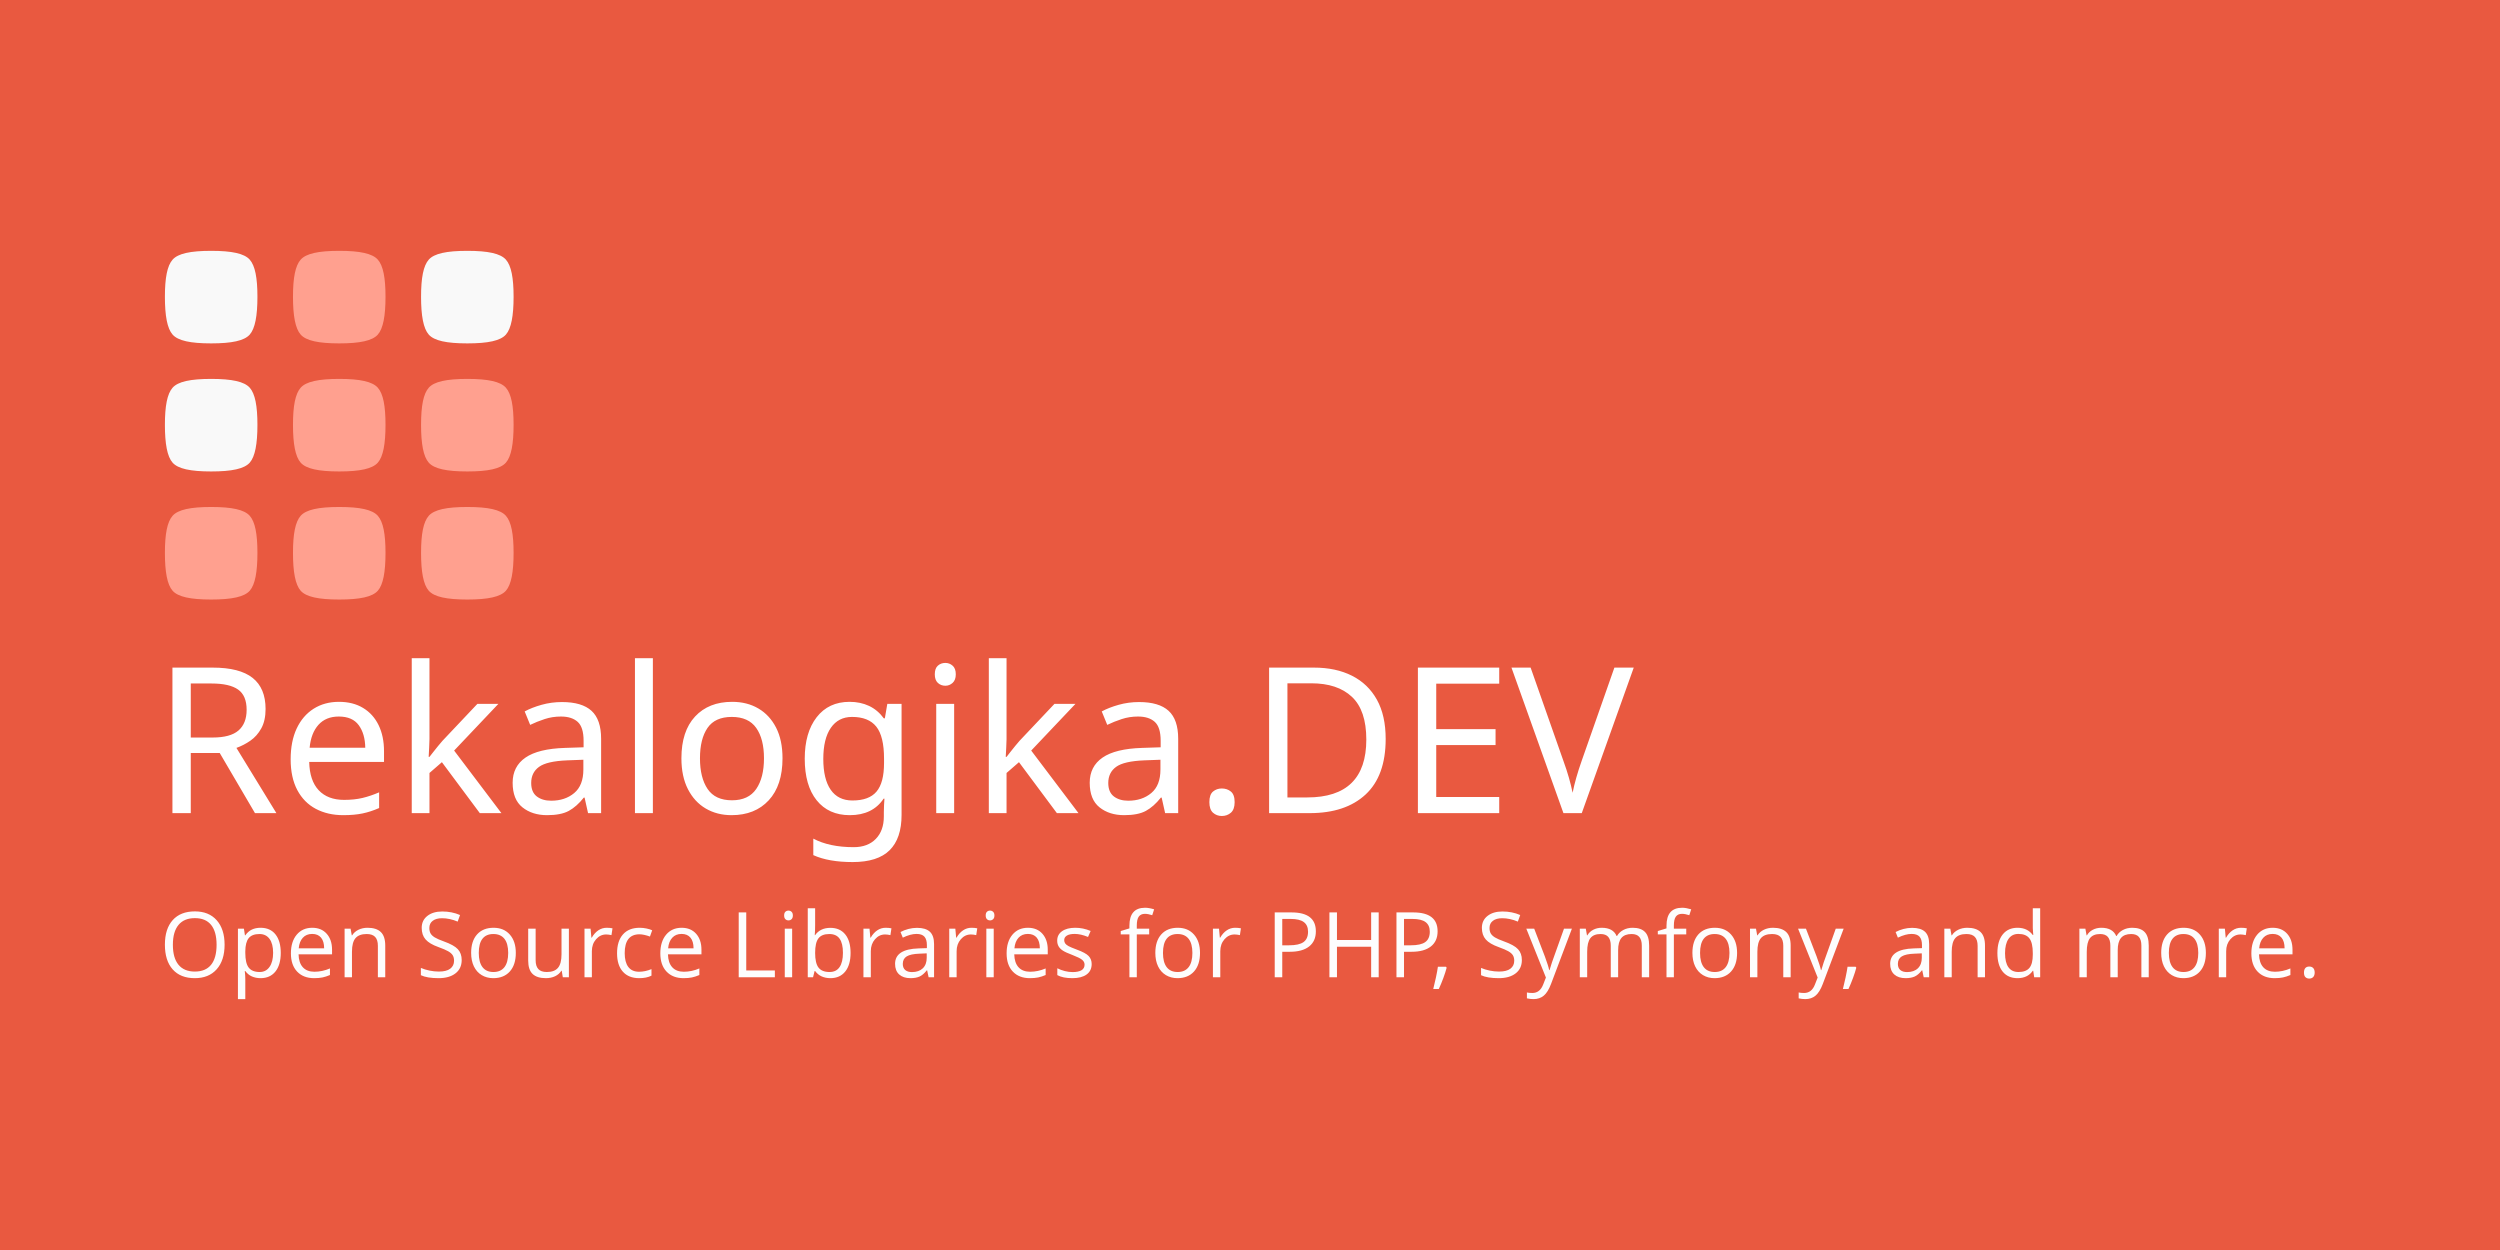
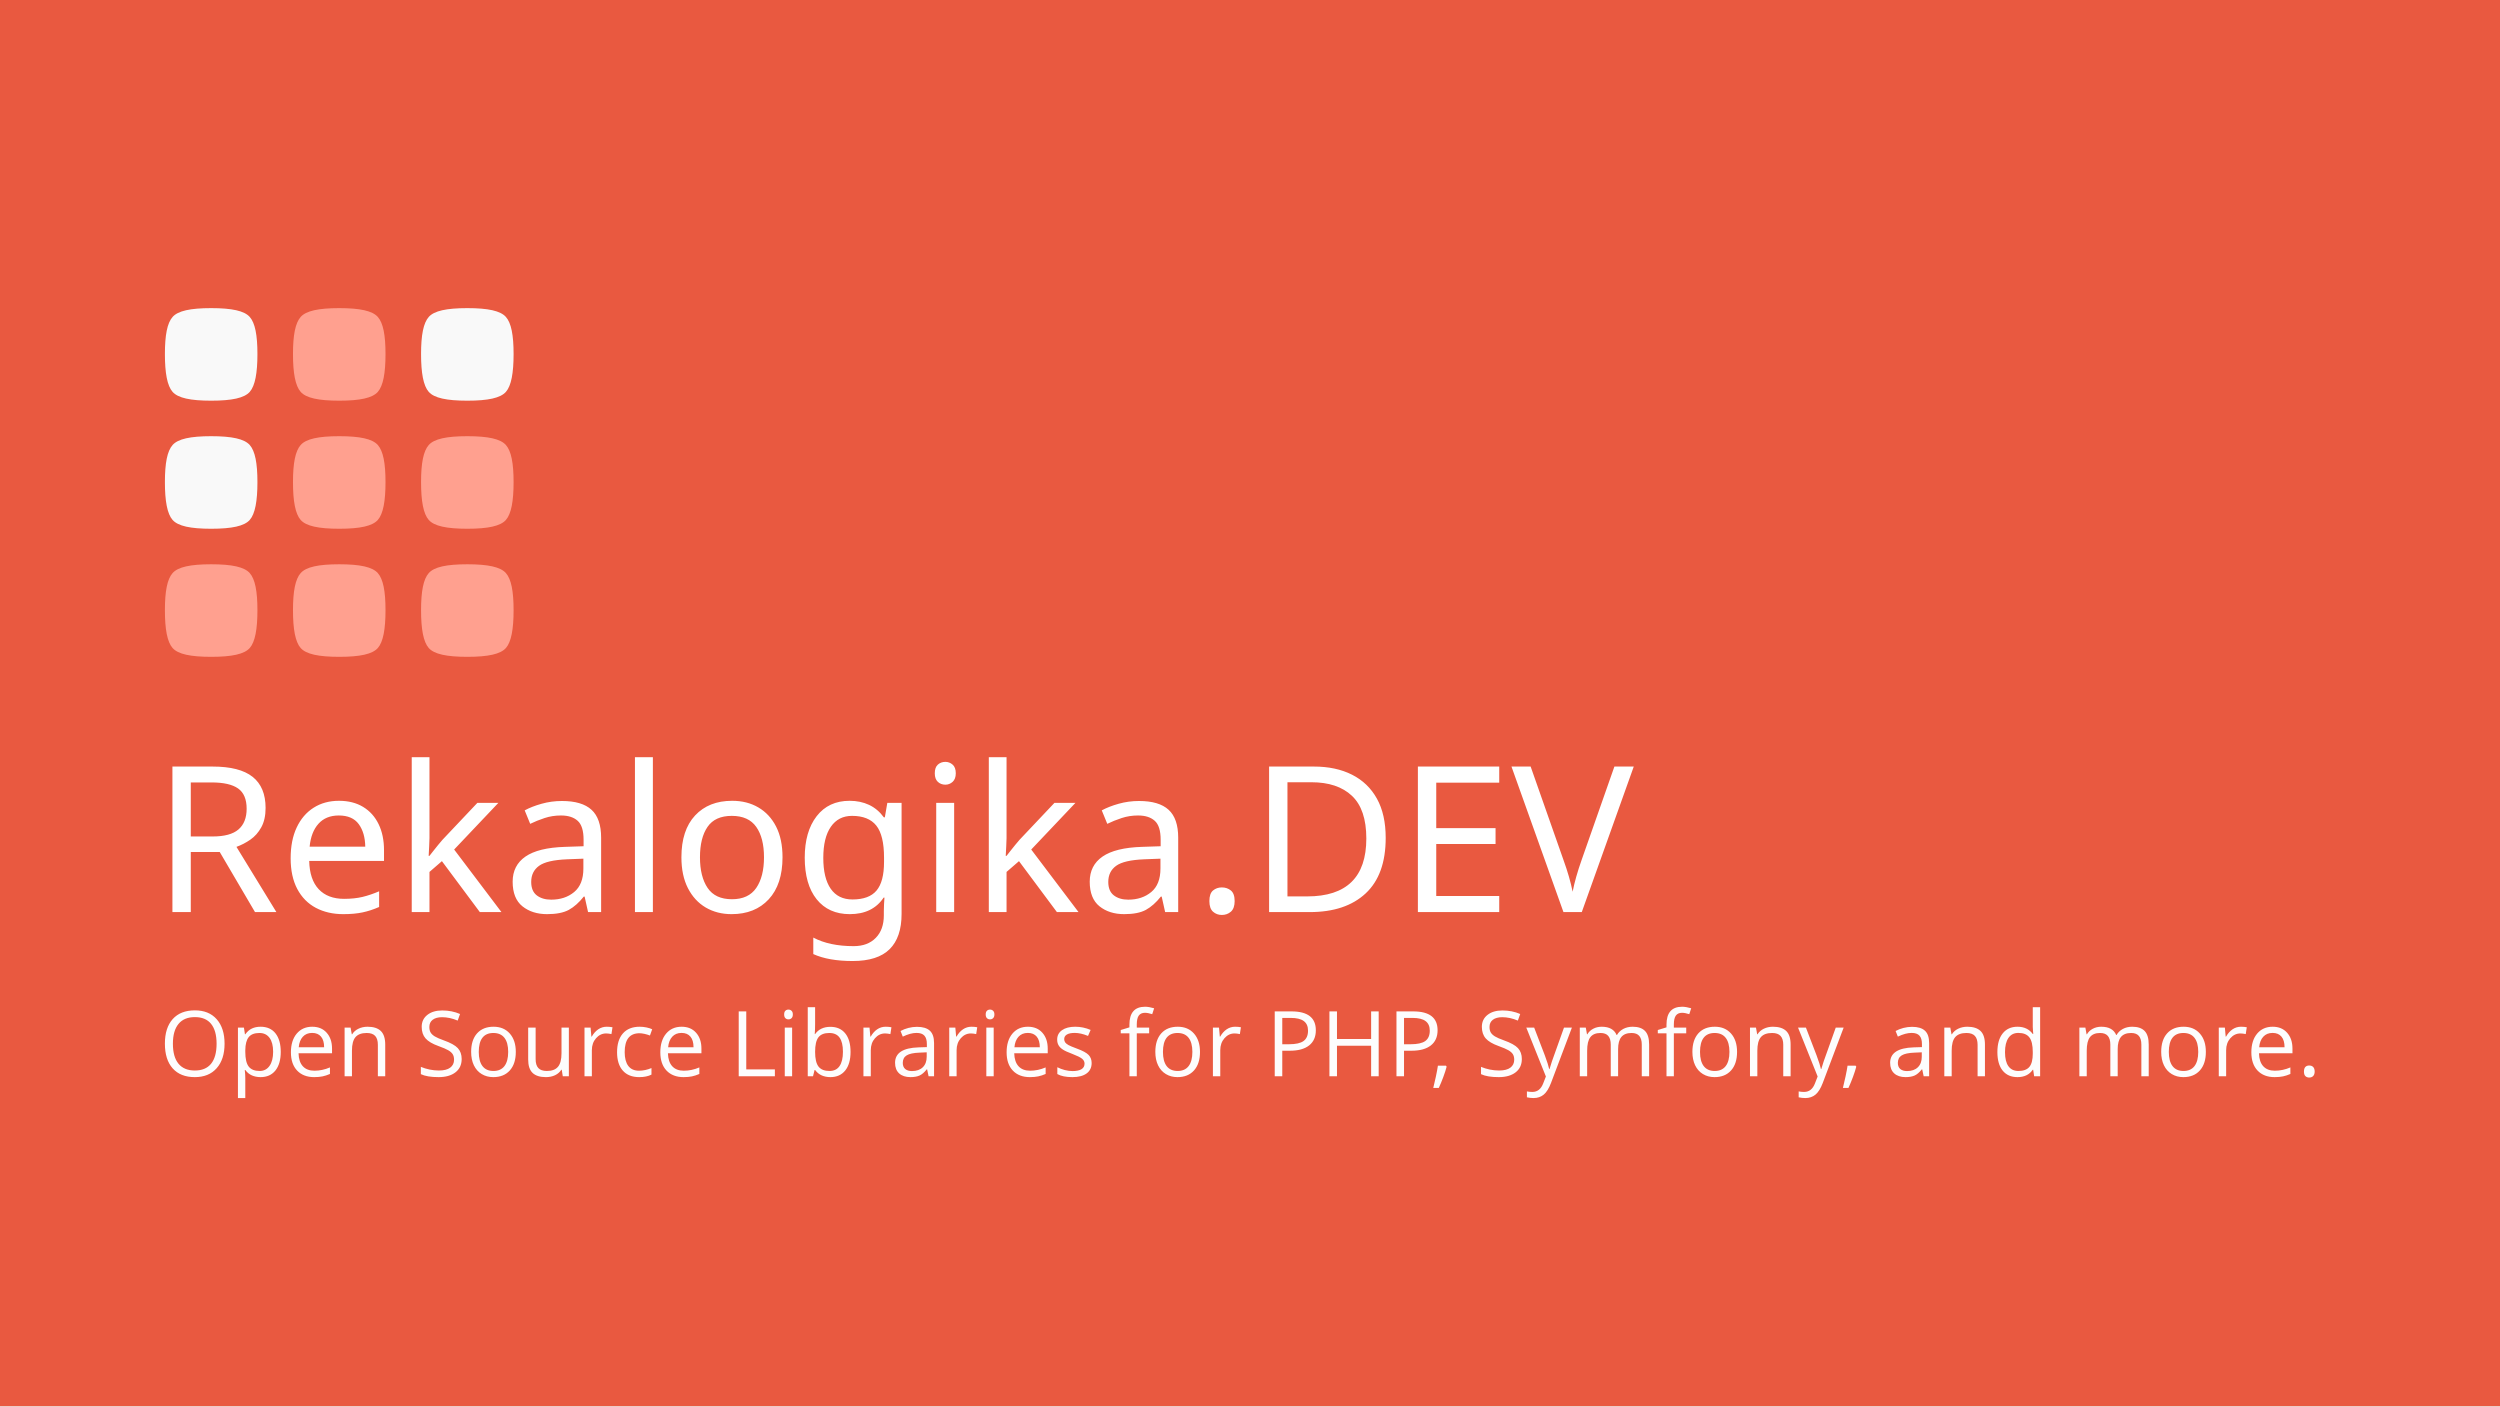
- <svg xmlns="http://www.w3.org/2000/svg" width="1600" height="800" viewBox="0 0 1600 800" version="1.1" id="svg1" xml:space="preserve">
+ <svg xmlns="http://www.w3.org/2000/svg" width="1200" height="675" viewBox="0 0 1200 675" version="1.1" id="svg1" xml:space="preserve">
  <defs id="defs1">
    <clipPath id="clipPath5332" clipPathUnits="userSpaceOnUse">
-       <path id="path5334" d="m 0,485.035 648.988,0 L 648.988,0 0,0 0,485.035 Z" />
+       <path id="path5334" d="M 0,485.035 H 648.988 V 0 H 0 Z" />
    </clipPath>
    <clipPath id="clipPath5630" clipPathUnits="userSpaceOnUse">
-       <path id="path5632" d="m 0,485.035 648.988,0 L 648.988,0 0,0 0,485.035 Z" />
+       <path id="path5632" d="M 0,485.035 H 648.988 V 0 H 0 Z" />
    </clipPath>
  </defs>
  <g id="layer1">
-     <rect style="opacity:1;fill:#e95940;fill-opacity:1;stroke-width:6;paint-order:markers stroke fill" id="rect1" width="1600" height="800" x="0" y="0" />
-     <g id="g5" transform="translate(18.91702,7.219739)">
-       <text xml:space="preserve" style="font-style:normal;font-variant:normal;font-weight:normal;font-stretch:normal;font-size:130.458px;line-height:1.25;font-family:Jaldi;-inkscape-font-specification:'Jaldi, Normal';font-variant-ligatures:normal;font-variant-caps:normal;font-variant-numeric:normal;font-variant-east-asian:normal;fill:#ffffff;fill-opacity:1;stroke:none;stroke-width:3.261" x="78.785" y="513.186" id="text1">
-         <tspan id="tspan1" x="78.785" y="513.186" style="font-style:normal;font-variant:normal;font-weight:normal;font-stretch:normal;font-size:130.458px;font-family:Jaldi;-inkscape-font-specification:'Jaldi, Normal';font-variant-ligatures:normal;font-variant-caps:normal;font-variant-numeric:normal;font-variant-east-asian:normal;fill:#ffffff;stroke-width:3.261;fill-opacity:1">Rekalogika.DEV</tspan>
+     <rect style="opacity:1;fill:#e95940;fill-opacity:1;stroke-width:4.773;paint-order:markers stroke fill" id="rect1" width="1200" height="675" x="0" y="0" />
+     <g id="g1" transform="translate(3.0821748e-4,7.500005)">
+       <text xml:space="preserve" style="font-style:normal;font-variant:normal;font-weight:normal;font-stretch:normal;font-size:97.844px;line-height:1.25;font-family:Jaldi;-inkscape-font-specification:'Jaldi, Normal';font-variant-ligatures:normal;font-variant-caps:normal;font-variant-numeric:normal;font-variant-east-asian:normal;fill:#ffffff;fill-opacity:1;stroke:none;stroke-width:2.446" x="73.276" y="430.305" id="text1">
+         <tspan id="tspan1" x="73.276" y="430.305" style="font-style:normal;font-variant:normal;font-weight:normal;font-stretch:normal;font-size:97.844px;font-family:Jaldi;-inkscape-font-specification:'Jaldi, Normal';font-variant-ligatures:normal;font-variant-caps:normal;font-variant-numeric:normal;font-variant-east-asian:normal;fill:#ffffff;fill-opacity:1;stroke-width:2.446">Rekalogika.DEV</tspan>
      </text>
-       <text xml:space="preserve" style="font-style:normal;font-variant:normal;font-weight:normal;font-stretch:normal;font-size:58.154px;line-height:1.25;font-family:'Open Sans';-inkscape-font-specification:'Open Sans, Normal';font-variant-ligatures:normal;font-variant-caps:normal;font-variant-numeric:normal;font-variant-east-asian:normal;fill:#fdfdfd;fill-opacity:1;stroke:none;stroke-width:1.454" x="83.071" y="618.243" id="text2">
-         <tspan x="83.071" y="618.243" id="tspan4" style="stroke-width:1.454;fill:#fdfdfd;fill-opacity:1">Open Source Libraries for PHP, Symfony, and more.</tspan>
+       <text xml:space="preserve" style="font-style:normal;font-variant:normal;font-weight:normal;font-stretch:normal;font-size:43.615px;line-height:1.25;font-family:'Open Sans';-inkscape-font-specification:'Open Sans, Normal';font-variant-ligatures:normal;font-variant-caps:normal;font-variant-numeric:normal;font-variant-east-asian:normal;fill:#fdfdfd;fill-opacity:1;stroke:none;stroke-width:1.09" x="76.491" y="509.097" id="text2">
+         <tspan x="76.491" y="509.097" id="tspan4" style="fill:#fdfdfd;fill-opacity:1;stroke-width:1.09">Open Source Libraries for PHP, Symfony, and more.</tspan>
      </text>
-       <g id="layer1-1" transform="matrix(8.390061,0,0,8.390061,2281.378,-1700.543)">
+       <g id="layer1-1" transform="matrix(6.292546,0,0,6.292546,1725.221,-1249.992)">
        <path id="path8522" d="m -261.002,237.118 c 0.412,0.464 1.353,0.67 2.941,0.67 1.588,0 2.529,-0.206 2.941,-0.67 0.412,-0.464 0.588,-1.443 0.588,-2.886 0,-1.443 -0.176,-2.37 -0.588,-2.834 -0.412,-0.464 -1.353,-0.67 -2.941,-0.67 -1.588,0 -2.529,0.206 -2.941,0.67 -0.412,0.464 -0.588,1.391 -0.588,2.834 0,1.443 0.176,2.422 0.588,2.886 z" style="font-style:normal;font-variant:normal;font-weight:500;font-stretch:normal;font-size:medium;line-height:125%;font-family:'Sentico Sans DT';-inkscape-font-specification:'Sentico Sans DT, Medium';text-align:start;letter-spacing:0px;word-spacing:0px;writing-mode:lr-tb;text-anchor:start;fill:#f9f9f9;fill-opacity:1;stroke:none;stroke-width:1px;stroke-linecap:butt;stroke-linejoin:miter;stroke-opacity:1" />
        <path style="font-style:normal;font-variant:normal;font-weight:500;font-stretch:normal;font-size:medium;line-height:125%;font-family:'Sentico Sans DT';-inkscape-font-specification:'Sentico Sans DT, Medium';text-align:start;letter-spacing:0px;word-spacing:0px;writing-mode:lr-tb;text-anchor:start;fill:#ffa08f;fill-opacity:1;stroke:none;stroke-width:1px;stroke-linecap:butt;stroke-linejoin:miter;stroke-opacity:1" d="m -251.232,237.118 c 0.412,0.464 1.353,0.67 2.941,0.67 1.588,0 2.529,-0.206 2.941,-0.67 0.412,-0.464 0.588,-1.443 0.588,-2.886 0,-1.443 -0.176,-2.37 -0.588,-2.834 -0.412,-0.464 -1.353,-0.67 -2.941,-0.67 -1.588,0 -2.529,0.206 -2.941,0.67 -0.412,0.464 -0.588,1.391 -0.588,2.834 0,1.443 0.176,2.422 0.588,2.886 z" id="path8524" />
        <path id="path8526" d="m -241.462,237.118 c 0.412,0.464 1.353,0.67 2.941,0.67 1.588,0 2.529,-0.206 2.941,-0.67 0.412,-0.464 0.588,-1.443 0.588,-2.886 0,-1.443 -0.176,-2.37 -0.588,-2.834 -0.412,-0.464 -1.353,-0.67 -2.941,-0.67 -1.588,0 -2.529,0.206 -2.941,0.67 -0.412,0.464 -0.588,1.391 -0.588,2.834 0,1.443 0.176,2.422 0.588,2.886 z" style="font-style:normal;font-variant:normal;font-weight:500;font-stretch:normal;font-size:medium;line-height:125%;font-family:'Sentico Sans DT';-inkscape-font-specification:'Sentico Sans DT, Medium';text-align:start;letter-spacing:0px;word-spacing:0px;writing-mode:lr-tb;text-anchor:start;fill:#ffa08f;fill-opacity:1;stroke:none;stroke-width:1px;stroke-linecap:butt;stroke-linejoin:miter;stroke-opacity:1" />
        <path style="font-style:normal;font-variant:normal;font-weight:500;font-stretch:normal;font-size:medium;line-height:125%;font-family:'Sentico Sans DT';-inkscape-font-specification:'Sentico Sans DT, Medium';text-align:start;letter-spacing:0px;word-spacing:0px;writing-mode:lr-tb;text-anchor:start;fill:#ffa08f;fill-opacity:1;stroke:none;stroke-width:1px;stroke-linecap:butt;stroke-linejoin:miter;stroke-opacity:1" d="m -261.002,246.888 c 0.412,0.464 1.353,0.67 2.941,0.67 1.588,0 2.529,-0.206 2.941,-0.67 0.412,-0.464 0.588,-1.443 0.588,-2.886 0,-1.443 -0.176,-2.37 -0.588,-2.834 -0.412,-0.464 -1.353,-0.67 -2.941,-0.67 -1.588,0 -2.529,0.206 -2.941,0.67 -0.412,0.464 -0.588,1.391 -0.588,2.834 0,1.443 0.176,2.422 0.588,2.886 z" id="path8528" />
        <path id="path8530" d="m -251.232,246.888 c 0.412,0.464 1.353,0.67 2.941,0.67 1.588,0 2.529,-0.206 2.941,-0.67 0.412,-0.464 0.588,-1.443 0.588,-2.886 0,-1.443 -0.176,-2.37 -0.588,-2.834 -0.412,-0.464 -1.353,-0.67 -2.941,-0.67 -1.588,0 -2.529,0.206 -2.941,0.67 -0.412,0.464 -0.588,1.391 -0.588,2.834 0,1.443 0.176,2.422 0.588,2.886 z" style="font-style:normal;font-variant:normal;font-weight:500;font-stretch:normal;font-size:medium;line-height:125%;font-family:'Sentico Sans DT';-inkscape-font-specification:'Sentico Sans DT, Medium';text-align:start;letter-spacing:0px;word-spacing:0px;writing-mode:lr-tb;text-anchor:start;fill:#ffa08f;fill-opacity:1;stroke:none;stroke-width:1px;stroke-linecap:butt;stroke-linejoin:miter;stroke-opacity:1" />
        <path style="font-style:normal;font-variant:normal;font-weight:500;font-stretch:normal;font-size:medium;line-height:125%;font-family:'Sentico Sans DT';-inkscape-font-specification:'Sentico Sans DT, Medium';text-align:start;letter-spacing:0px;word-spacing:0px;writing-mode:lr-tb;text-anchor:start;fill:#ffa08f;fill-opacity:1;stroke:none;stroke-width:1px;stroke-linecap:butt;stroke-linejoin:miter;stroke-opacity:1" d="m -241.462,246.888 c 0.412,0.464 1.353,0.67 2.941,0.67 1.588,0 2.529,-0.206 2.941,-0.67 0.412,-0.464 0.588,-1.443 0.588,-2.886 0,-1.443 -0.176,-2.37 -0.588,-2.834 -0.412,-0.464 -1.353,-0.67 -2.941,-0.67 -1.588,0 -2.529,0.206 -2.941,0.67 -0.412,0.464 -0.588,1.391 -0.588,2.834 0,1.443 0.176,2.422 0.588,2.886 z" id="path8532" />
        <path style="font-style:normal;font-variant:normal;font-weight:500;font-stretch:normal;font-size:medium;line-height:125%;font-family:'Sentico Sans DT';-inkscape-font-specification:'Sentico Sans DT, Medium';text-align:start;letter-spacing:0px;word-spacing:0px;writing-mode:lr-tb;text-anchor:start;fill:#f9f9f9;fill-opacity:1;stroke:none;stroke-width:1px;stroke-linecap:butt;stroke-linejoin:miter;stroke-opacity:1" d="m -261.002,227.349 c 0.412,0.464 1.353,0.67 2.941,0.67 1.588,0 2.529,-0.206 2.941,-0.67 0.412,-0.464 0.588,-1.443 0.588,-2.886 0,-1.443 -0.176,-2.37 -0.588,-2.834 -0.412,-0.464 -1.353,-0.67 -2.941,-0.67 -1.588,0 -2.529,0.206 -2.941,0.67 -0.412,0.464 -0.588,1.391 -0.588,2.834 0,1.443 0.176,2.422 0.588,2.886 z" id="path8534" />
        <path id="path8536" d="m -251.232,227.349 c 0.412,0.464 1.353,0.67 2.941,0.67 1.588,0 2.529,-0.206 2.941,-0.67 0.412,-0.464 0.588,-1.443 0.588,-2.886 0,-1.443 -0.176,-2.37 -0.588,-2.834 -0.412,-0.464 -1.353,-0.67 -2.941,-0.67 -1.588,0 -2.529,0.206 -2.941,0.67 -0.412,0.464 -0.588,1.391 -0.588,2.834 0,1.443 0.176,2.422 0.588,2.886 z" style="font-style:normal;font-variant:normal;font-weight:500;font-stretch:normal;font-size:medium;line-height:125%;font-family:'Sentico Sans DT';-inkscape-font-specification:'Sentico Sans DT, Medium';text-align:start;letter-spacing:0px;word-spacing:0px;writing-mode:lr-tb;text-anchor:start;fill:#ffa08f;fill-opacity:1;stroke:none;stroke-width:1px;stroke-linecap:butt;stroke-linejoin:miter;stroke-opacity:1" />
        <path style="font-style:normal;font-variant:normal;font-weight:500;font-stretch:normal;font-size:medium;line-height:125%;font-family:'Sentico Sans DT';-inkscape-font-specification:'Sentico Sans DT, Medium';text-align:start;letter-spacing:0px;word-spacing:0px;writing-mode:lr-tb;text-anchor:start;fill:#f9f9f9;fill-opacity:1;stroke:none;stroke-width:1px;stroke-linecap:butt;stroke-linejoin:miter;stroke-opacity:1" d="m -241.462,227.349 c 0.412,0.464 1.353,0.67 2.941,0.67 1.588,0 2.529,-0.206 2.941,-0.67 0.412,-0.464 0.588,-1.443 0.588,-2.886 0,-1.443 -0.176,-2.37 -0.588,-2.834 -0.412,-0.464 -1.353,-0.67 -2.941,-0.67 -1.588,0 -2.529,0.206 -2.941,0.67 -0.412,0.464 -0.588,1.391 -0.588,2.834 0,1.443 0.176,2.422 0.588,2.886 z" id="path8538" />
      </g>
    </g>
  </g>
</svg>
